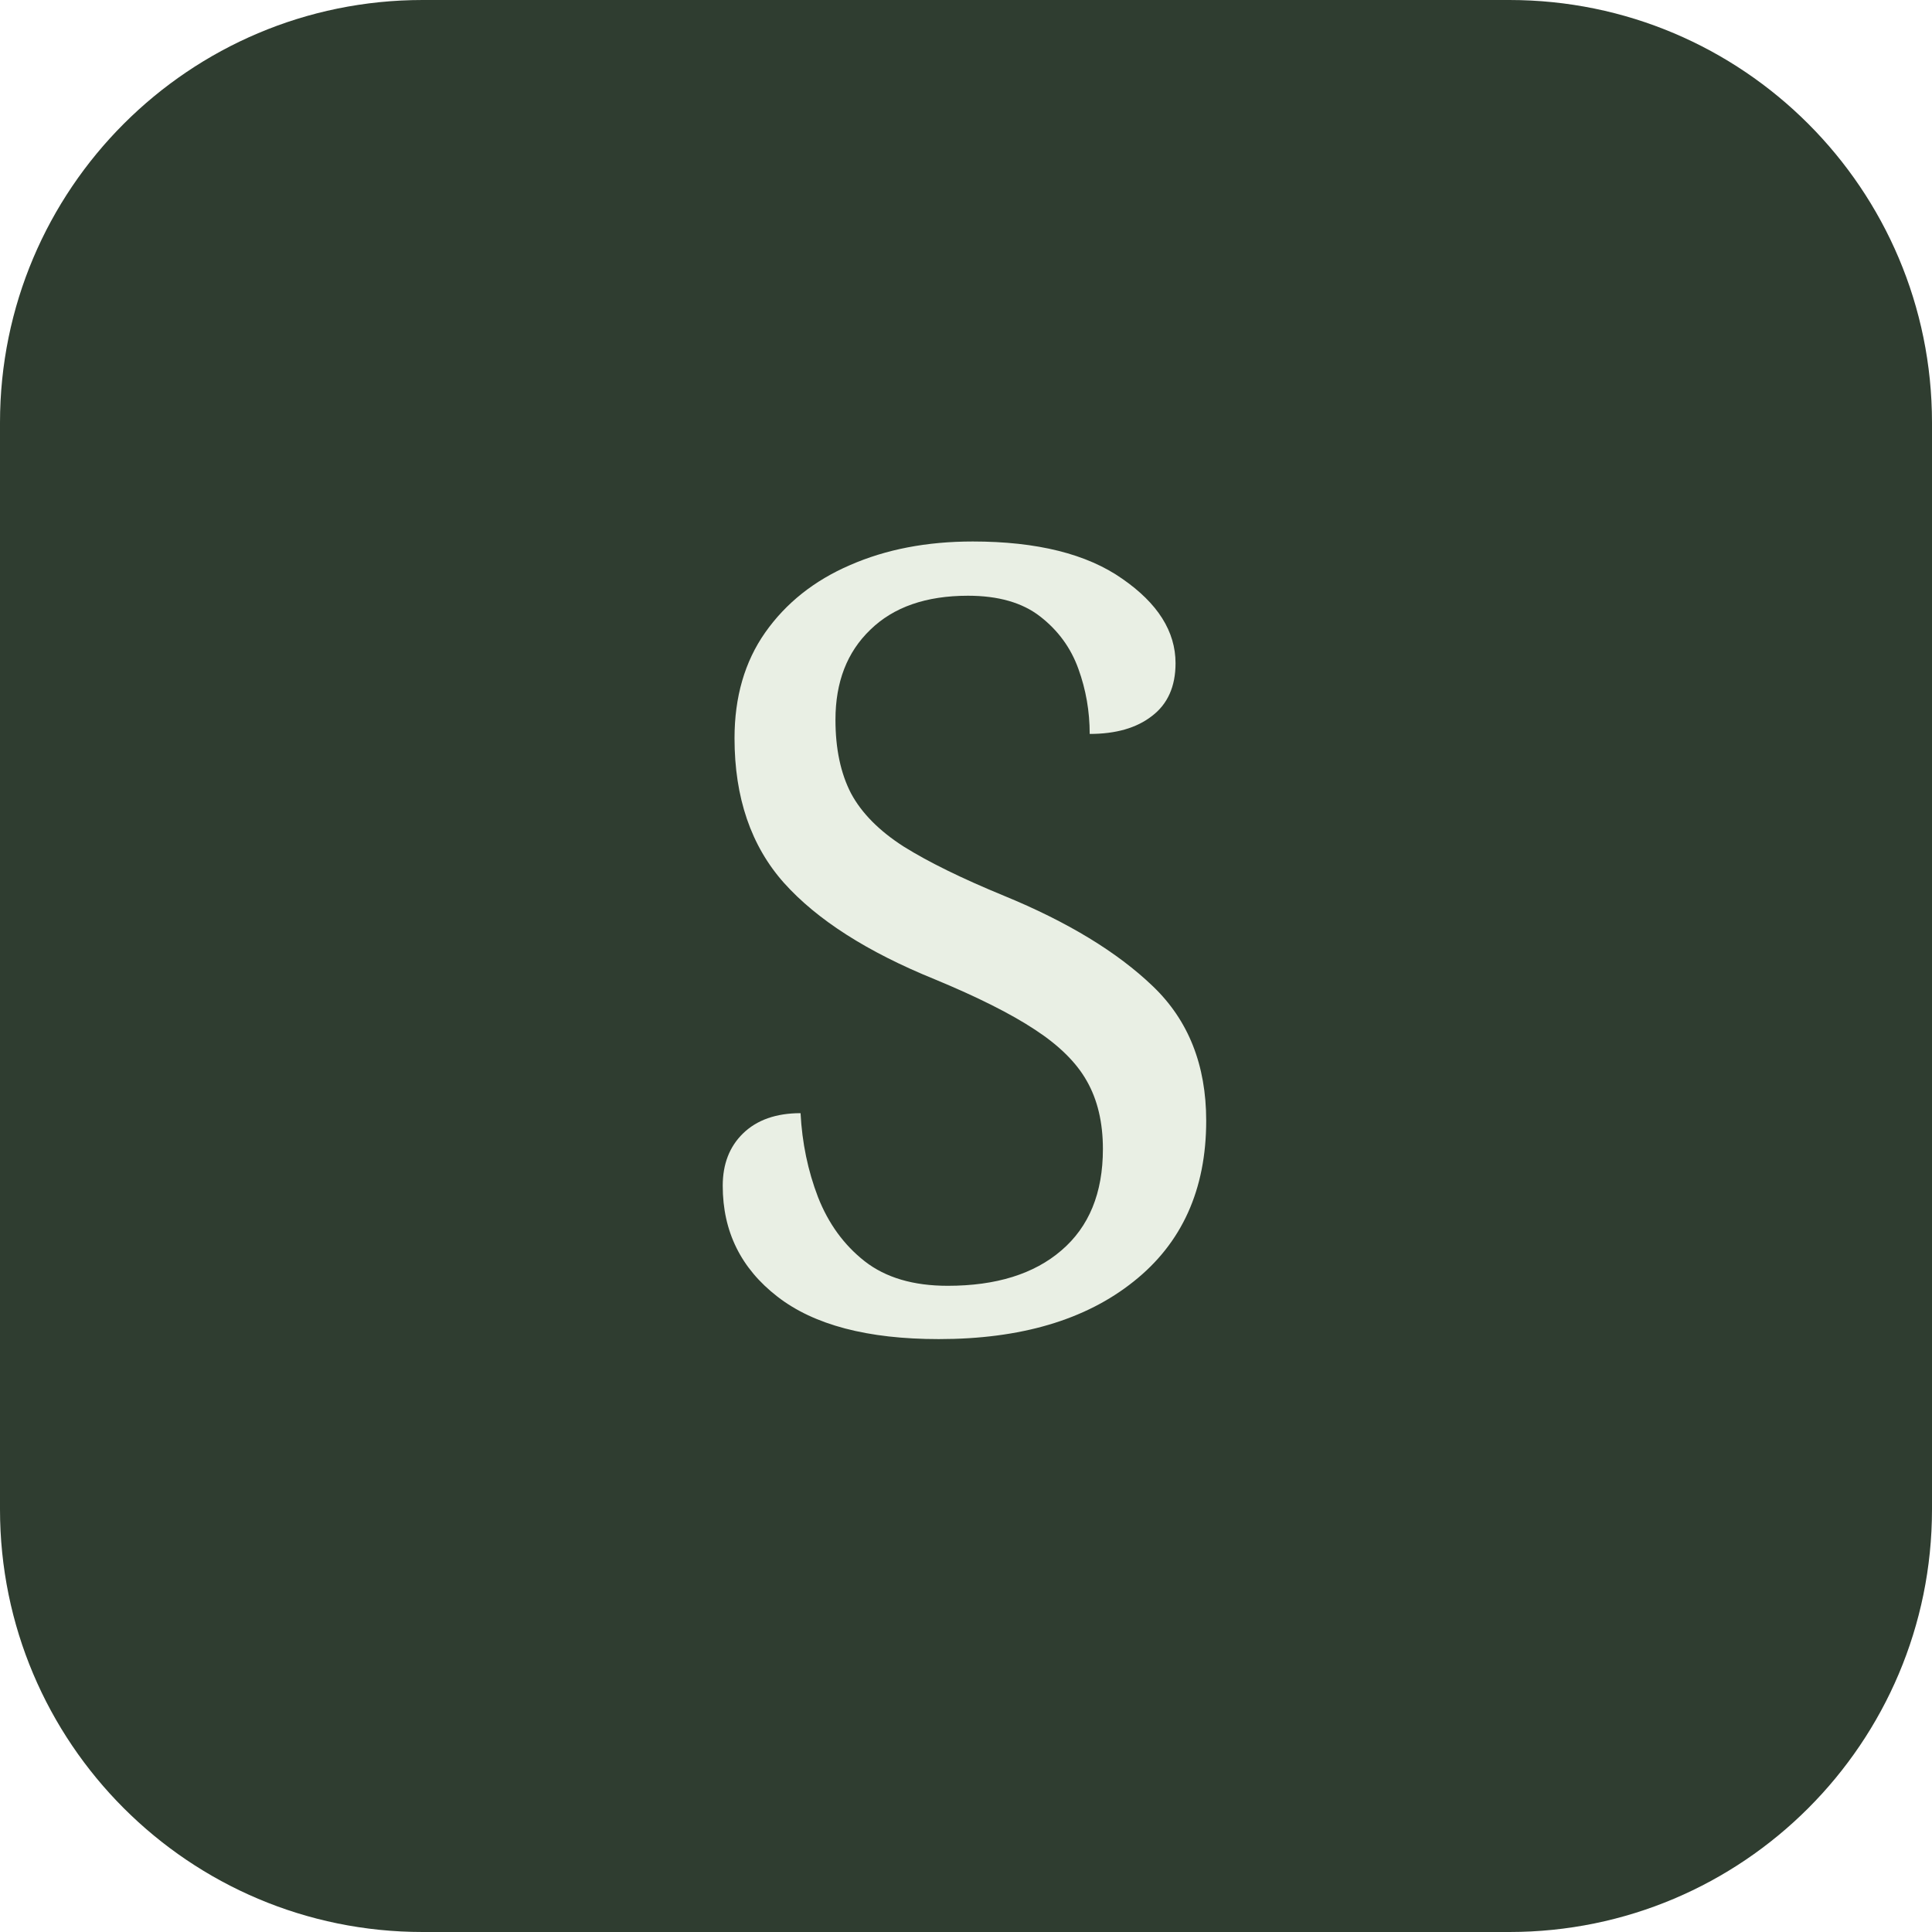
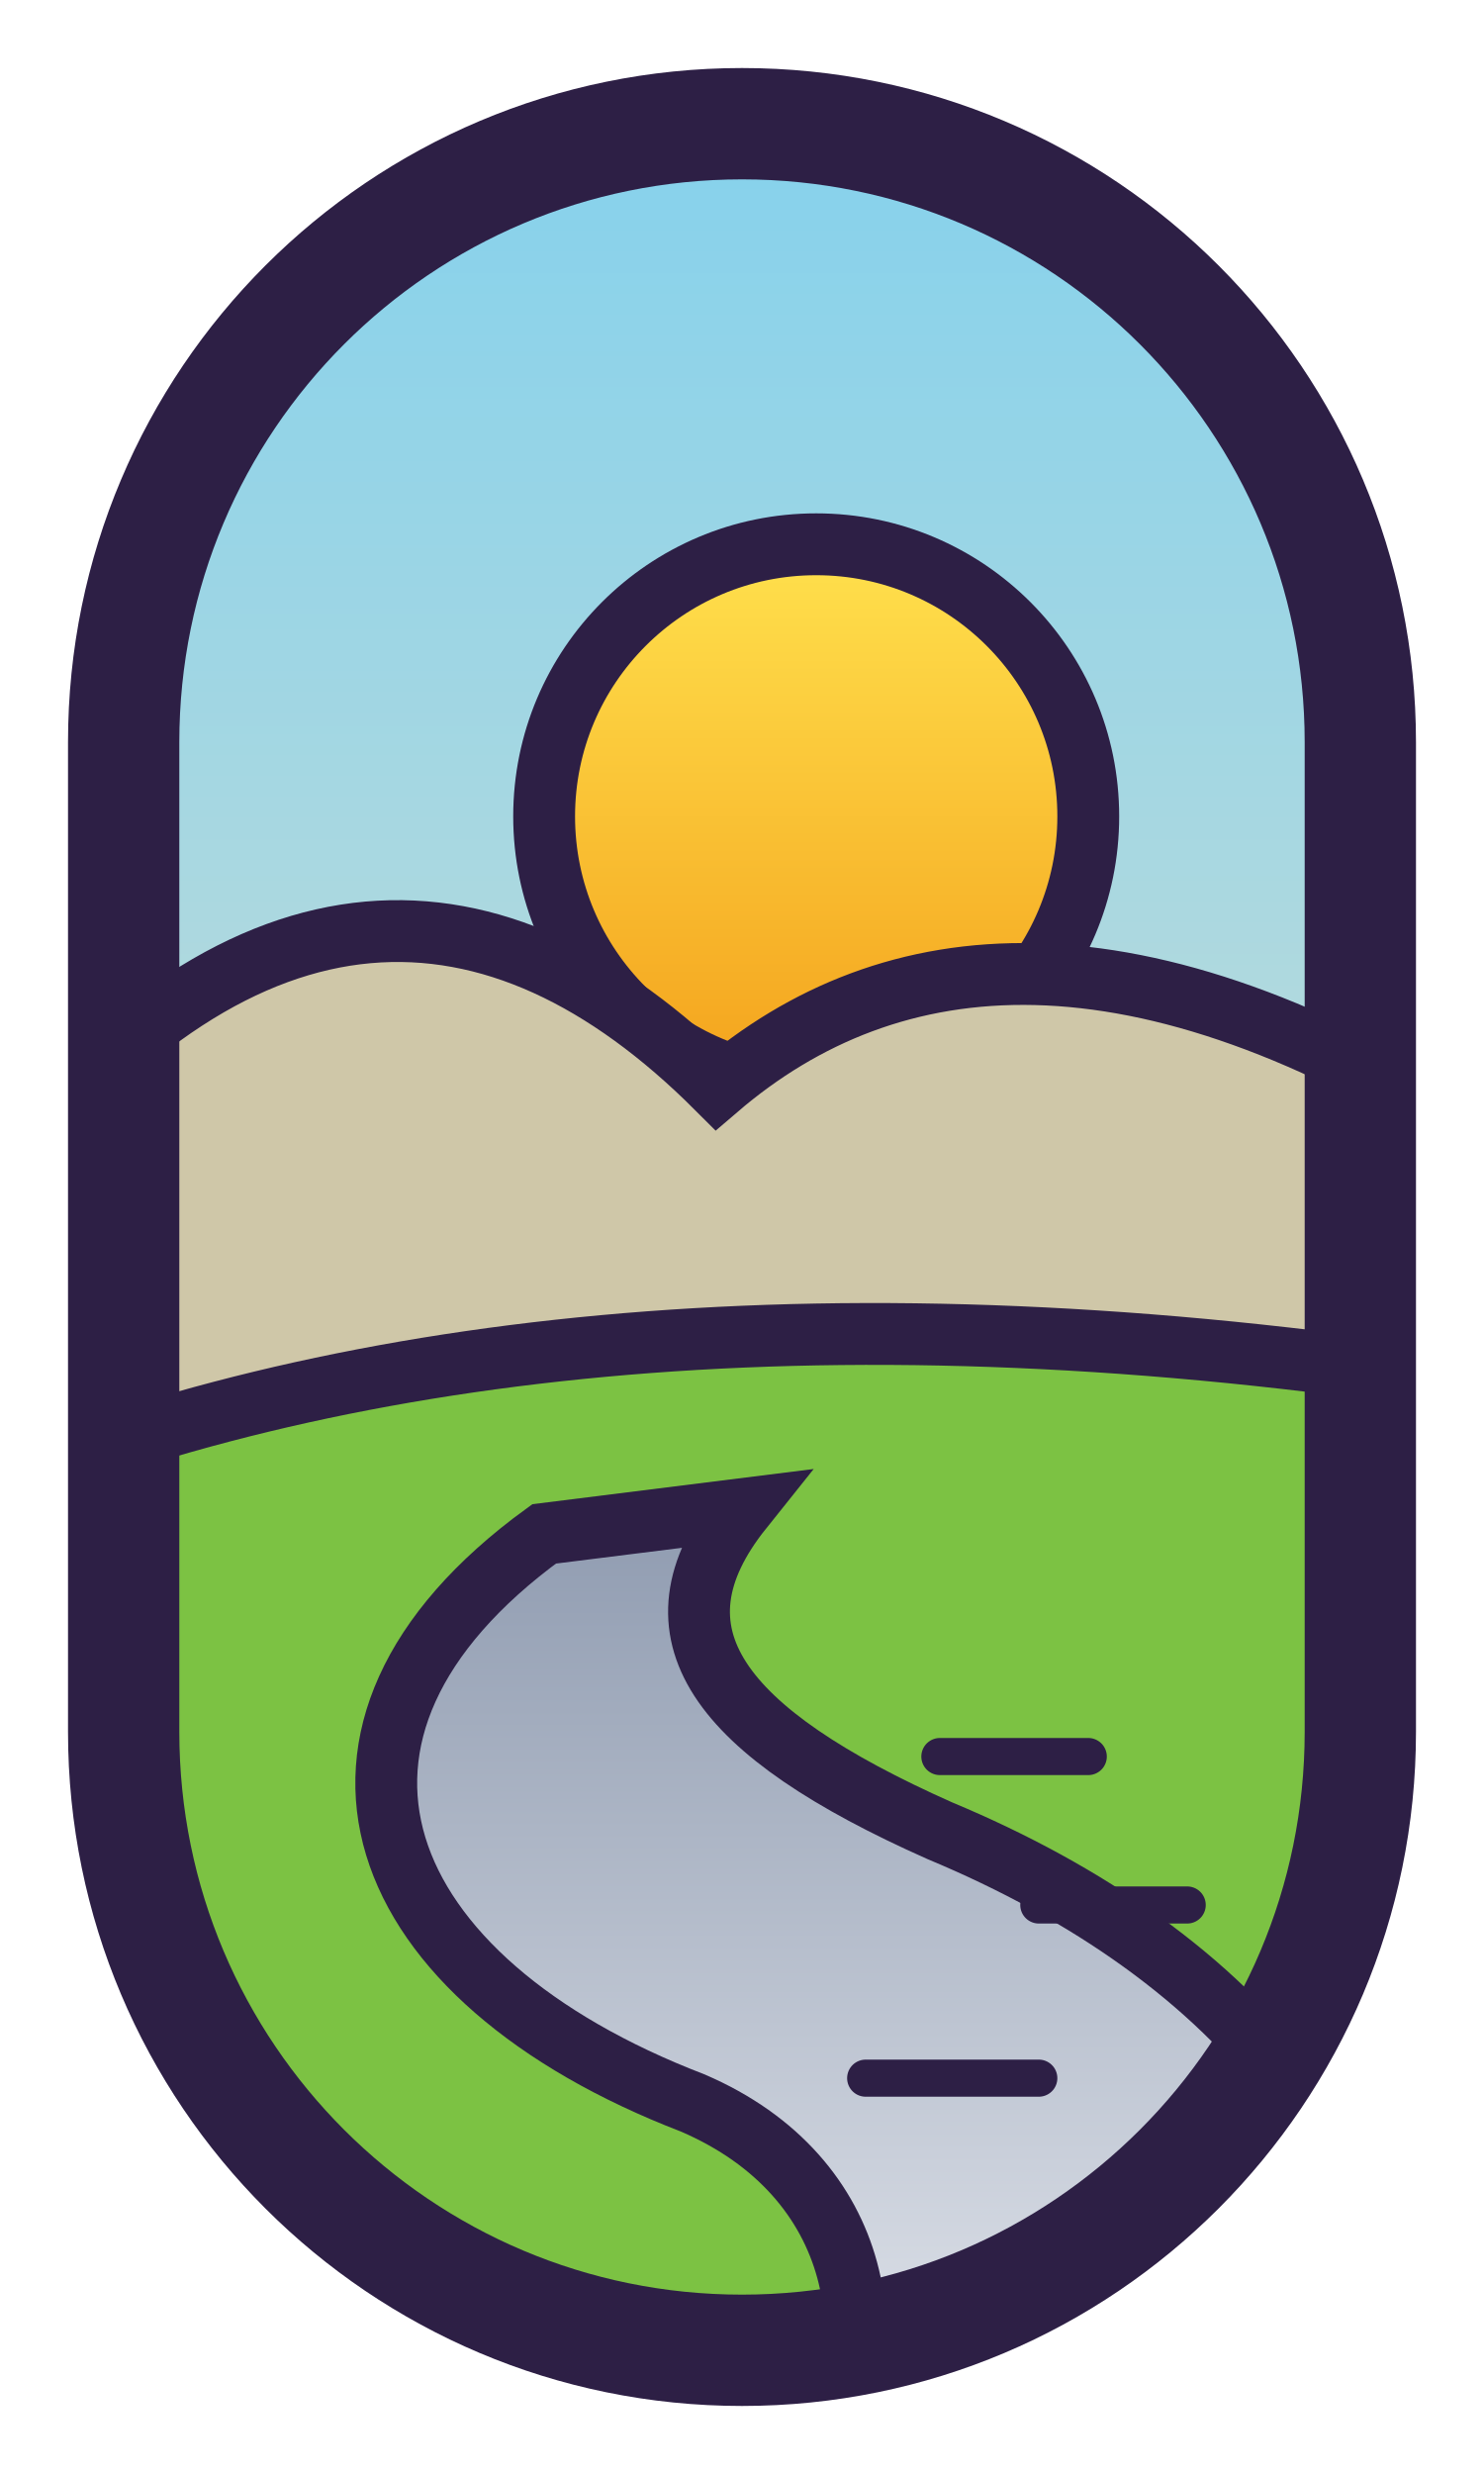
- <svg xmlns="http://www.w3.org/2000/svg" viewBox="0 0 64 64">
-   <rect width="64" height="64" rx="14" fill="#2f3d30" />
-   <text x="32" y="44" text-anchor="middle" font-family="Georgia,serif" font-size="36" fill="#e9efe4">S</text>
+ <svg xmlns="http://www.w3.org/2000/svg" viewBox="0 0 120 200" role="img" aria-label="Solenya Health logo">
+   <defs>
+     <linearGradient id="sky" x1="0" y1="0" x2="0" y2="1">
+       <stop offset="0" stop-color="#7fd0ee" />
+       <stop offset="1" stop-color="#f6e6c8" />
+     </linearGradient>
+     <linearGradient id="sun" x1="0" y1="0" x2="0" y2="1">
+       <stop offset="0" stop-color="#ffe14d" />
+       <stop offset="1" stop-color="#f4a21c" />
+     </linearGradient>
+     <linearGradient id="riv" x1="0" y1="0" x2="0" y2="1">
+       <stop offset="0" stop-color="#8f9bb0" />
+       <stop offset="1" stop-color="#e6e9ef" />
+     </linearGradient>
+     <clipPath id="c">
+       <rect x="10" y="10" width="100" height="180" rx="50" />
+     </clipPath>
+   </defs>
+   <g clip-path="url(#c)">
+     <rect width="120" height="200" fill="url(#sky)" />
+     <circle cx="66" cy="66" r="22" fill="url(#sun)" stroke="#2d1f45" stroke-width="5" />
+     <path d="M0 95 C20 70 40 70 58 88 C72 76 92 74 120 92 V200 H0Z" fill="#cfc7a8" stroke="#2d1f45" stroke-width="5" />
+     <path d="M0 120 C30 108 70 104 120 112 V200 H0Z" fill="#7cc243" stroke="#2d1f45" stroke-width="5" />
+     <path d="M44 124 C22 140 30 160 56 170 C70 176 72 190 66 200 H112 C116 176 100 158 76 148 C58 140 52 132 60 122Z" fill="url(#riv)" stroke="#2d1f45" stroke-width="5" />
+     <path d="M76 142h12M84 154h12M70 168h14" stroke="#2d1f45" stroke-width="3" stroke-linecap="round" />
+   </g>
+   <rect x="10" y="10" width="100" height="180" rx="50" fill="none" stroke="#2d1f45" stroke-width="9" />
</svg>
